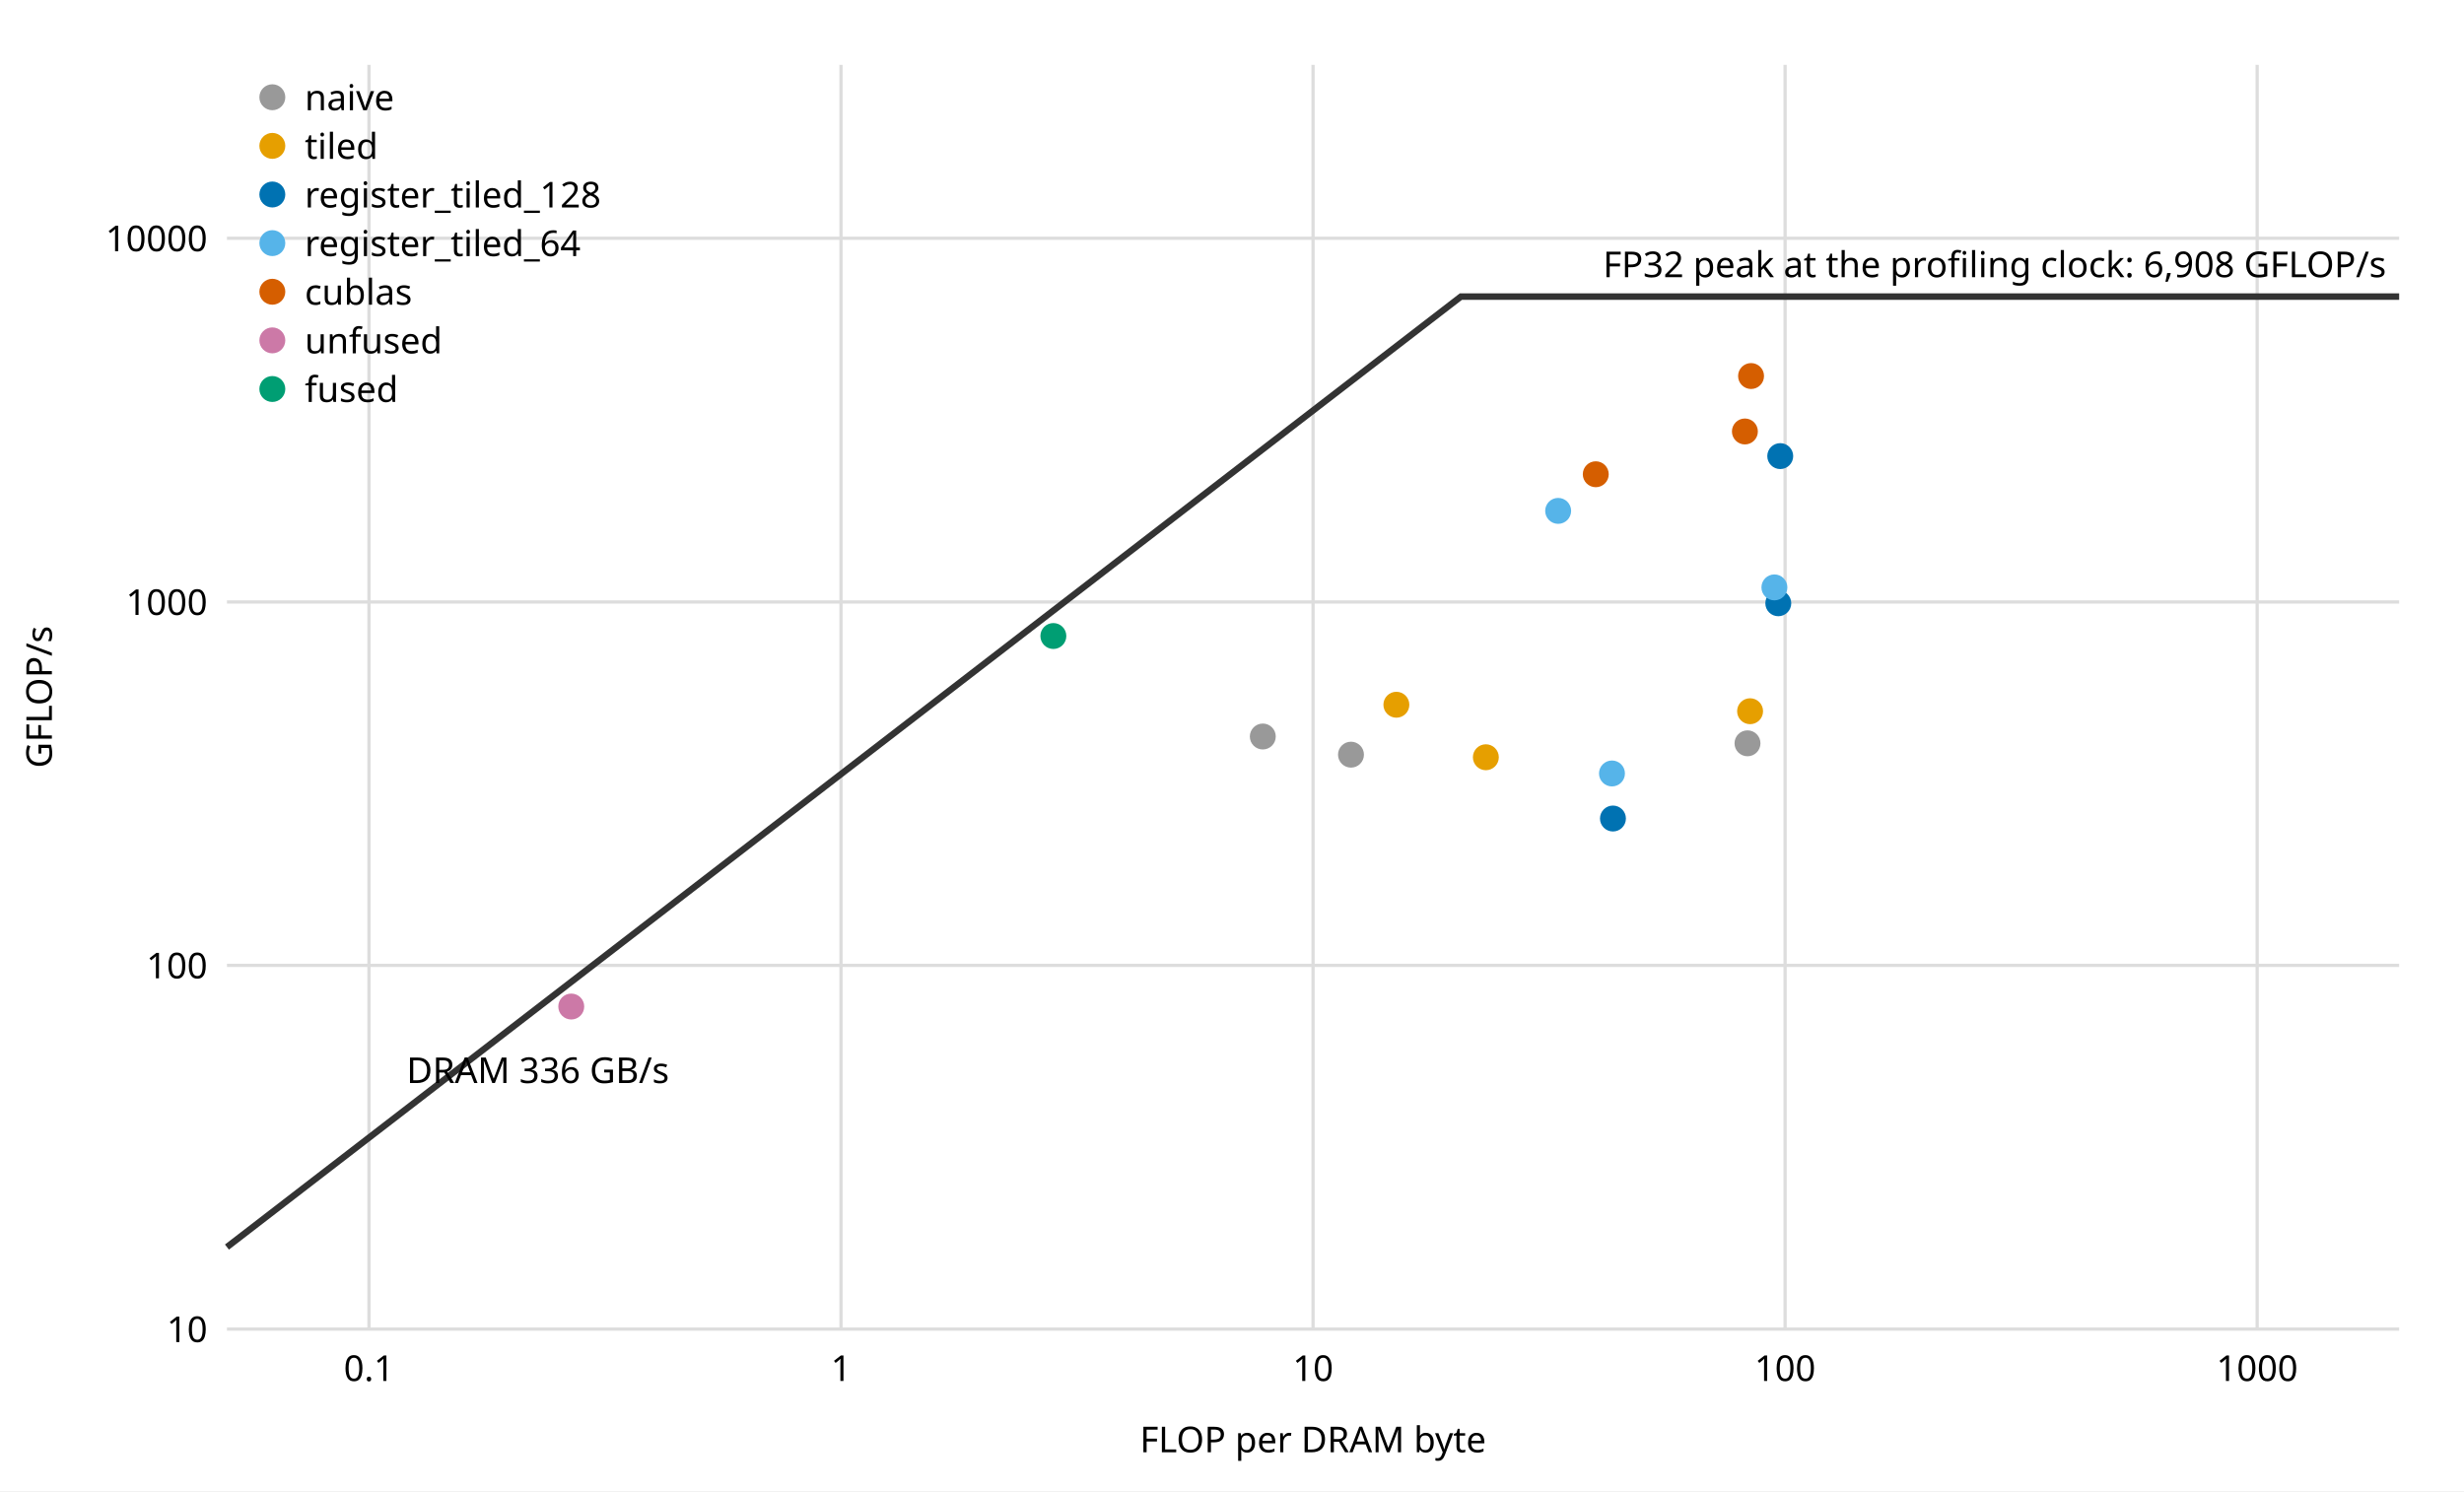
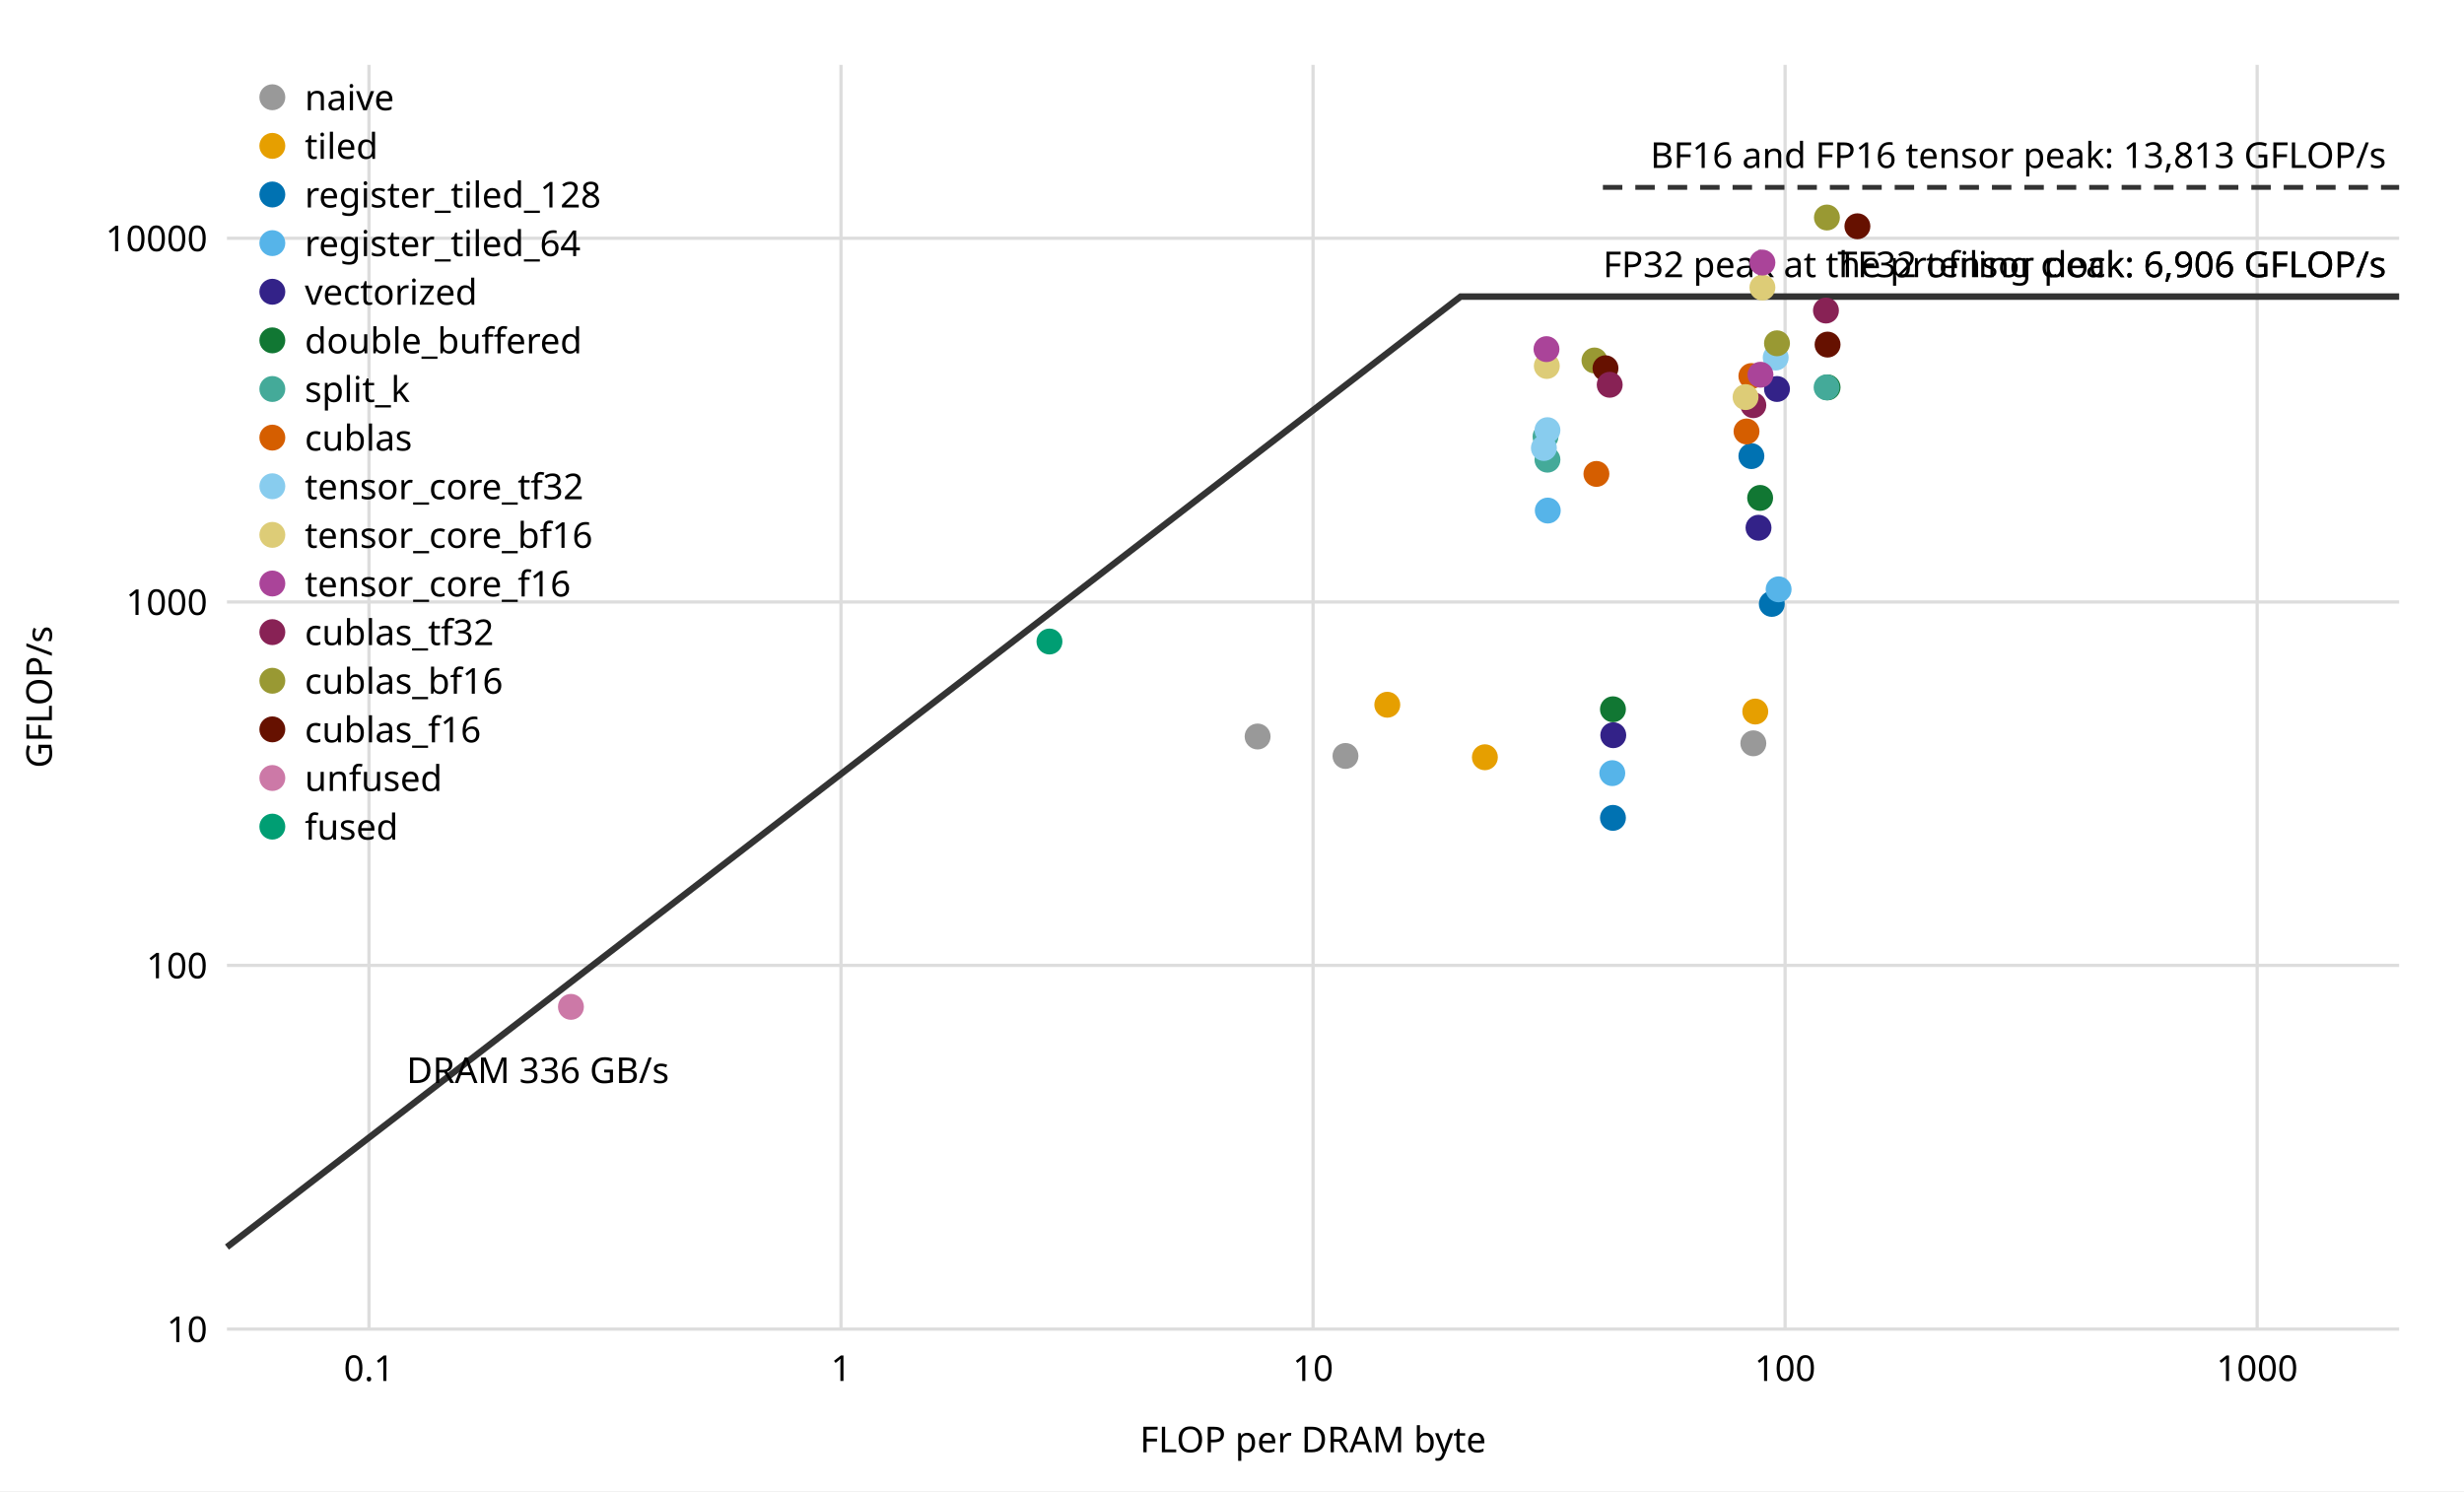
<svg xmlns="http://www.w3.org/2000/svg" width="760" height="460" font-family="sans-serif" font-size="11">
  <rect width="100%" height="100%" fill="white" />
  <line x1="113.8" y1="20" x2="113.8" y2="410" stroke="#ddd" />
  <text x="113.8" y="426" text-anchor="middle">0.1</text>
  <line x1="259.4" y1="20" x2="259.4" y2="410" stroke="#ddd" />
  <text x="259.4" y="426" text-anchor="middle">1</text>
  <line x1="405.0" y1="20" x2="405.0" y2="410" stroke="#ddd" />
  <text x="405.0" y="426" text-anchor="middle">10</text>
  <line x1="550.6" y1="20" x2="550.6" y2="410" stroke="#ddd" />
  <text x="550.6" y="426" text-anchor="middle">100</text>
  <line x1="696.2" y1="20" x2="696.2" y2="410" stroke="#ddd" />
  <text x="696.2" y="426" text-anchor="middle">1000</text>
  <line x1="70" y1="410.0" x2="740" y2="410.0" stroke="#ddd" />
  <text x="64" y="414.0" text-anchor="end">10</text>
  <line x1="70" y1="297.8" x2="740" y2="297.8" stroke="#ddd" />
  <text x="64" y="301.8" text-anchor="end">100</text>
  <line x1="70" y1="185.7" x2="740" y2="185.7" stroke="#ddd" />
  <text x="64" y="189.7" text-anchor="end">1000</text>
  <line x1="70" y1="73.5" x2="740" y2="73.5" stroke="#ddd" />
  <text x="64" y="77.5" text-anchor="end">10000</text>
-   <polyline fill="none" stroke="#333" stroke-width="2" points="70.0,384.7 450.6,91.5 740.0,91.5" />
-   <text x="736.0" y="85.5" text-anchor="end">FP32 peak at the profiling clock: 6,908 GFLOP/s</text>
+   <polyline fill="none" stroke="#333" stroke-width="2" points="70.0,384.7 450.5,91.5 740.0,91.5" />
+   <text x="736.0" y="85.5" text-anchor="end">FP32 peak at the profiling clock: 6,906 GFLOP/s</text>
  <text x="125.4" y="334.1">DRAM 336 GB/s</text>
-   <circle cx="324.9" cy="196.2" r="4" fill="#009e73" />
-   <circle cx="176.2" cy="310.5" r="4" fill="#cc79a7" />
-   <circle cx="492.2" cy="146.3" r="4" fill="#d55e00" />
-   <circle cx="416.7" cy="232.8" r="4" fill="#999" />
-   <circle cx="497.5" cy="252.5" r="4" fill="#0072b2" />
-   <circle cx="497.2" cy="238.6" r="4" fill="#56b4e9" />
-   <circle cx="458.3" cy="233.6" r="4" fill="#e69f00" />
-   <circle cx="540.1" cy="116.0" r="4" fill="#d55e00" />
-   <circle cx="389.5" cy="227.2" r="4" fill="#999" />
-   <circle cx="549.1" cy="140.7" r="4" fill="#0072b2" />
-   <circle cx="480.6" cy="157.6" r="4" fill="#56b4e9" />
-   <circle cx="430.7" cy="217.4" r="4" fill="#e69f00" />
-   <circle cx="538.2" cy="133.1" r="4" fill="#d55e00" />
-   <circle cx="539.0" cy="229.3" r="4" fill="#999" />
-   <circle cx="548.5" cy="186.1" r="4" fill="#0072b2" />
-   <circle cx="547.3" cy="181.2" r="4" fill="#56b4e9" />
-   <circle cx="539.8" cy="219.4" r="4" fill="#e69f00" />
+   <polyline fill="none" stroke="#333" stroke-width="1.5" stroke-dasharray="6 4" points="450.5,91.5 740.0,91.5" />
+   <text x="736.0" y="85.5" text-anchor="end">TF32 tensor peak: 6,906 GFLOP/s</text>
+   <polyline fill="none" stroke="#333" stroke-width="1.5" stroke-dasharray="6 4" points="494.4,57.8 740.0,57.8" />
+   <text x="736.0" y="51.8" text-anchor="end">BF16 and FP16 tensor peak: 13,813 GFLOP/s</text>
+   <circle cx="323.7" cy="197.9" r="4" fill="#009e73" />
+   <circle cx="176.1" cy="310.6" r="4" fill="#cc79a7" />
+   <circle cx="492.4" cy="146.2" r="4" fill="#d55e00" />
+   <circle cx="491.8" cy="111.2" r="4" fill="#999933" />
+   <circle cx="495.2" cy="113.6" r="4" fill="#661100" />
+   <circle cx="496.5" cy="118.7" r="4" fill="#882255" />
+   <circle cx="497.5" cy="218.8" r="4" fill="#117733" />
+   <circle cx="415.0" cy="233.2" r="4" fill="#999" />
+   <circle cx="497.5" cy="252.3" r="4" fill="#0072b2" />
+   <circle cx="497.3" cy="238.5" r="4" fill="#56b4e9" />
+   <circle cx="476.7" cy="134.7" r="4" fill="#44aa99" />
+   <circle cx="477.1" cy="112.9" r="4" fill="#ddcc77" />
+   <circle cx="477.0" cy="107.7" r="4" fill="#aa4499" />
+   <circle cx="477.3" cy="132.7" r="4" fill="#88ccee" />
+   <circle cx="458.0" cy="233.6" r="4" fill="#e69f00" />
+   <circle cx="497.6" cy="226.8" r="4" fill="#332288" />
+   <circle cx="540.2" cy="116.0" r="4" fill="#d55e00" />
+   <circle cx="563.5" cy="67.1" r="4" fill="#999933" />
+   <circle cx="572.9" cy="69.8" r="4" fill="#661100" />
+   <circle cx="563.2" cy="95.8" r="4" fill="#882255" />
+   <circle cx="563.7" cy="119.5" r="4" fill="#117733" />
+   <circle cx="387.9" cy="227.2" r="4" fill="#999" />
+   <circle cx="540.2" cy="140.7" r="4" fill="#0072b2" />
+   <circle cx="477.4" cy="157.5" r="4" fill="#56b4e9" />
+   <circle cx="563.4" cy="119.5" r="4" fill="#44aa99" />
+   <circle cx="543.6" cy="88.7" r="4" fill="#ddcc77" />
+   <circle cx="543.6" cy="81.0" r="4" fill="#aa4499" />
+   <circle cx="547.7" cy="110.3" r="4" fill="#88ccee" />
+   <circle cx="427.9" cy="217.4" r="4" fill="#e69f00" />
+   <circle cx="548.1" cy="120.0" r="4" fill="#332288" />
+   <circle cx="538.7" cy="133.1" r="4" fill="#d55e00" />
+   <circle cx="548.1" cy="105.9" r="4" fill="#999933" />
+   <circle cx="563.7" cy="106.3" r="4" fill="#661100" />
+   <circle cx="540.8" cy="125.0" r="4" fill="#882255" />
+   <circle cx="542.9" cy="153.6" r="4" fill="#117733" />
+   <circle cx="540.8" cy="229.3" r="4" fill="#999" />
+   <circle cx="546.5" cy="186.3" r="4" fill="#0072b2" />
+   <circle cx="548.6" cy="181.8" r="4" fill="#56b4e9" />
+   <circle cx="477.3" cy="141.8" r="4" fill="#44aa99" />
+   <circle cx="538.4" cy="122.5" r="4" fill="#ddcc77" />
+   <circle cx="543.0" cy="115.6" r="4" fill="#aa4499" />
+   <circle cx="476.2" cy="138.2" r="4" fill="#88ccee" />
+   <circle cx="541.4" cy="219.5" r="4" fill="#e69f00" />
+   <circle cx="542.4" cy="162.8" r="4" fill="#332288" />
  <circle cx="84" cy="30" r="4" fill="#999" />
  <text x="94" y="34">naive</text>
  <circle cx="84" cy="45" r="4" fill="#e69f00" />
  <text x="94" y="49">tiled</text>
  <circle cx="84" cy="60" r="4" fill="#0072b2" />
  <text x="94" y="64">register_tiled_128</text>
  <circle cx="84" cy="75" r="4" fill="#56b4e9" />
  <text x="94" y="79">register_tiled_64</text>
-   <circle cx="84" cy="90" r="4" fill="#d55e00" />
-   <text x="94" y="94">cublas</text>
-   <circle cx="84" cy="105" r="4" fill="#cc79a7" />
-   <text x="94" y="109">unfused</text>
-   <circle cx="84" cy="120" r="4" fill="#009e73" />
-   <text x="94" y="124">fused</text>
+   <circle cx="84" cy="90" r="4" fill="#332288" />
+   <text x="94" y="94">vectorized</text>
+   <circle cx="84" cy="105" r="4" fill="#117733" />
+   <text x="94" y="109">double_buffered</text>
+   <circle cx="84" cy="120" r="4" fill="#44aa99" />
+   <text x="94" y="124">split_k</text>
+   <circle cx="84" cy="135" r="4" fill="#d55e00" />
+   <text x="94" y="139">cublas</text>
+   <circle cx="84" cy="150" r="4" fill="#88ccee" />
+   <text x="94" y="154">tensor_core_tf32</text>
+   <circle cx="84" cy="165" r="4" fill="#ddcc77" />
+   <text x="94" y="169">tensor_core_bf16</text>
+   <circle cx="84" cy="180" r="4" fill="#aa4499" />
+   <text x="94" y="184">tensor_core_f16</text>
+   <circle cx="84" cy="195" r="4" fill="#882255" />
+   <text x="94" y="199">cublas_tf32</text>
+   <circle cx="84" cy="210" r="4" fill="#999933" />
+   <text x="94" y="214">cublas_bf16</text>
+   <circle cx="84" cy="225" r="4" fill="#661100" />
+   <text x="94" y="229">cublas_f16</text>
+   <circle cx="84" cy="240" r="4" fill="#cc79a7" />
+   <text x="94" y="244">unfused</text>
+   <circle cx="84" cy="255" r="4" fill="#009e73" />
+   <text x="94" y="259">fused</text>
  <text x="405" y="448" text-anchor="middle">FLOP per DRAM byte</text>
  <text x="16" y="215" transform="rotate(-90 16 215)" text-anchor="middle">GFLOP/s</text>
</svg>
